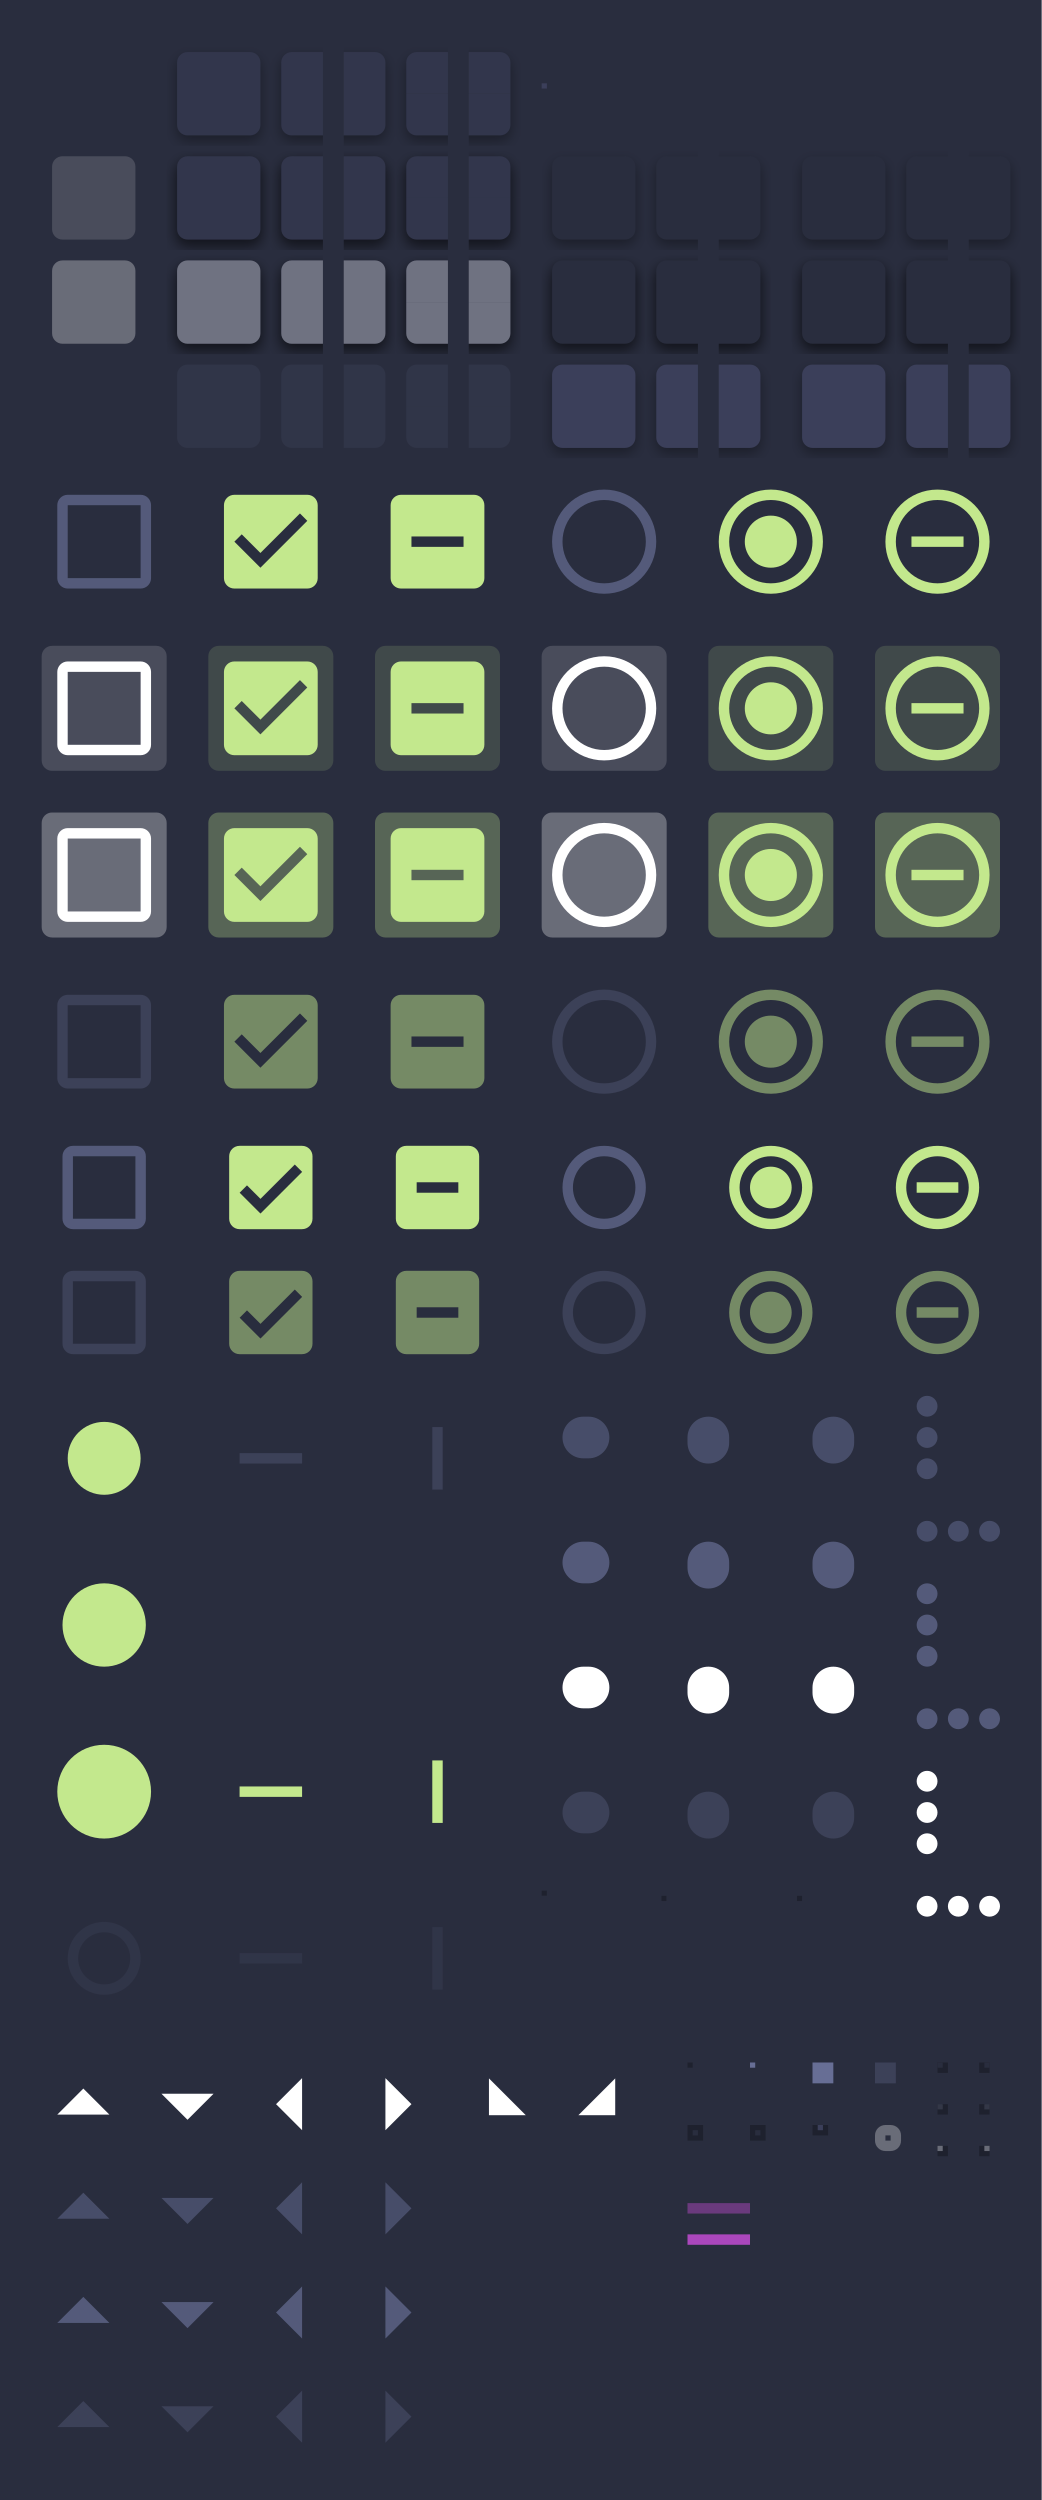
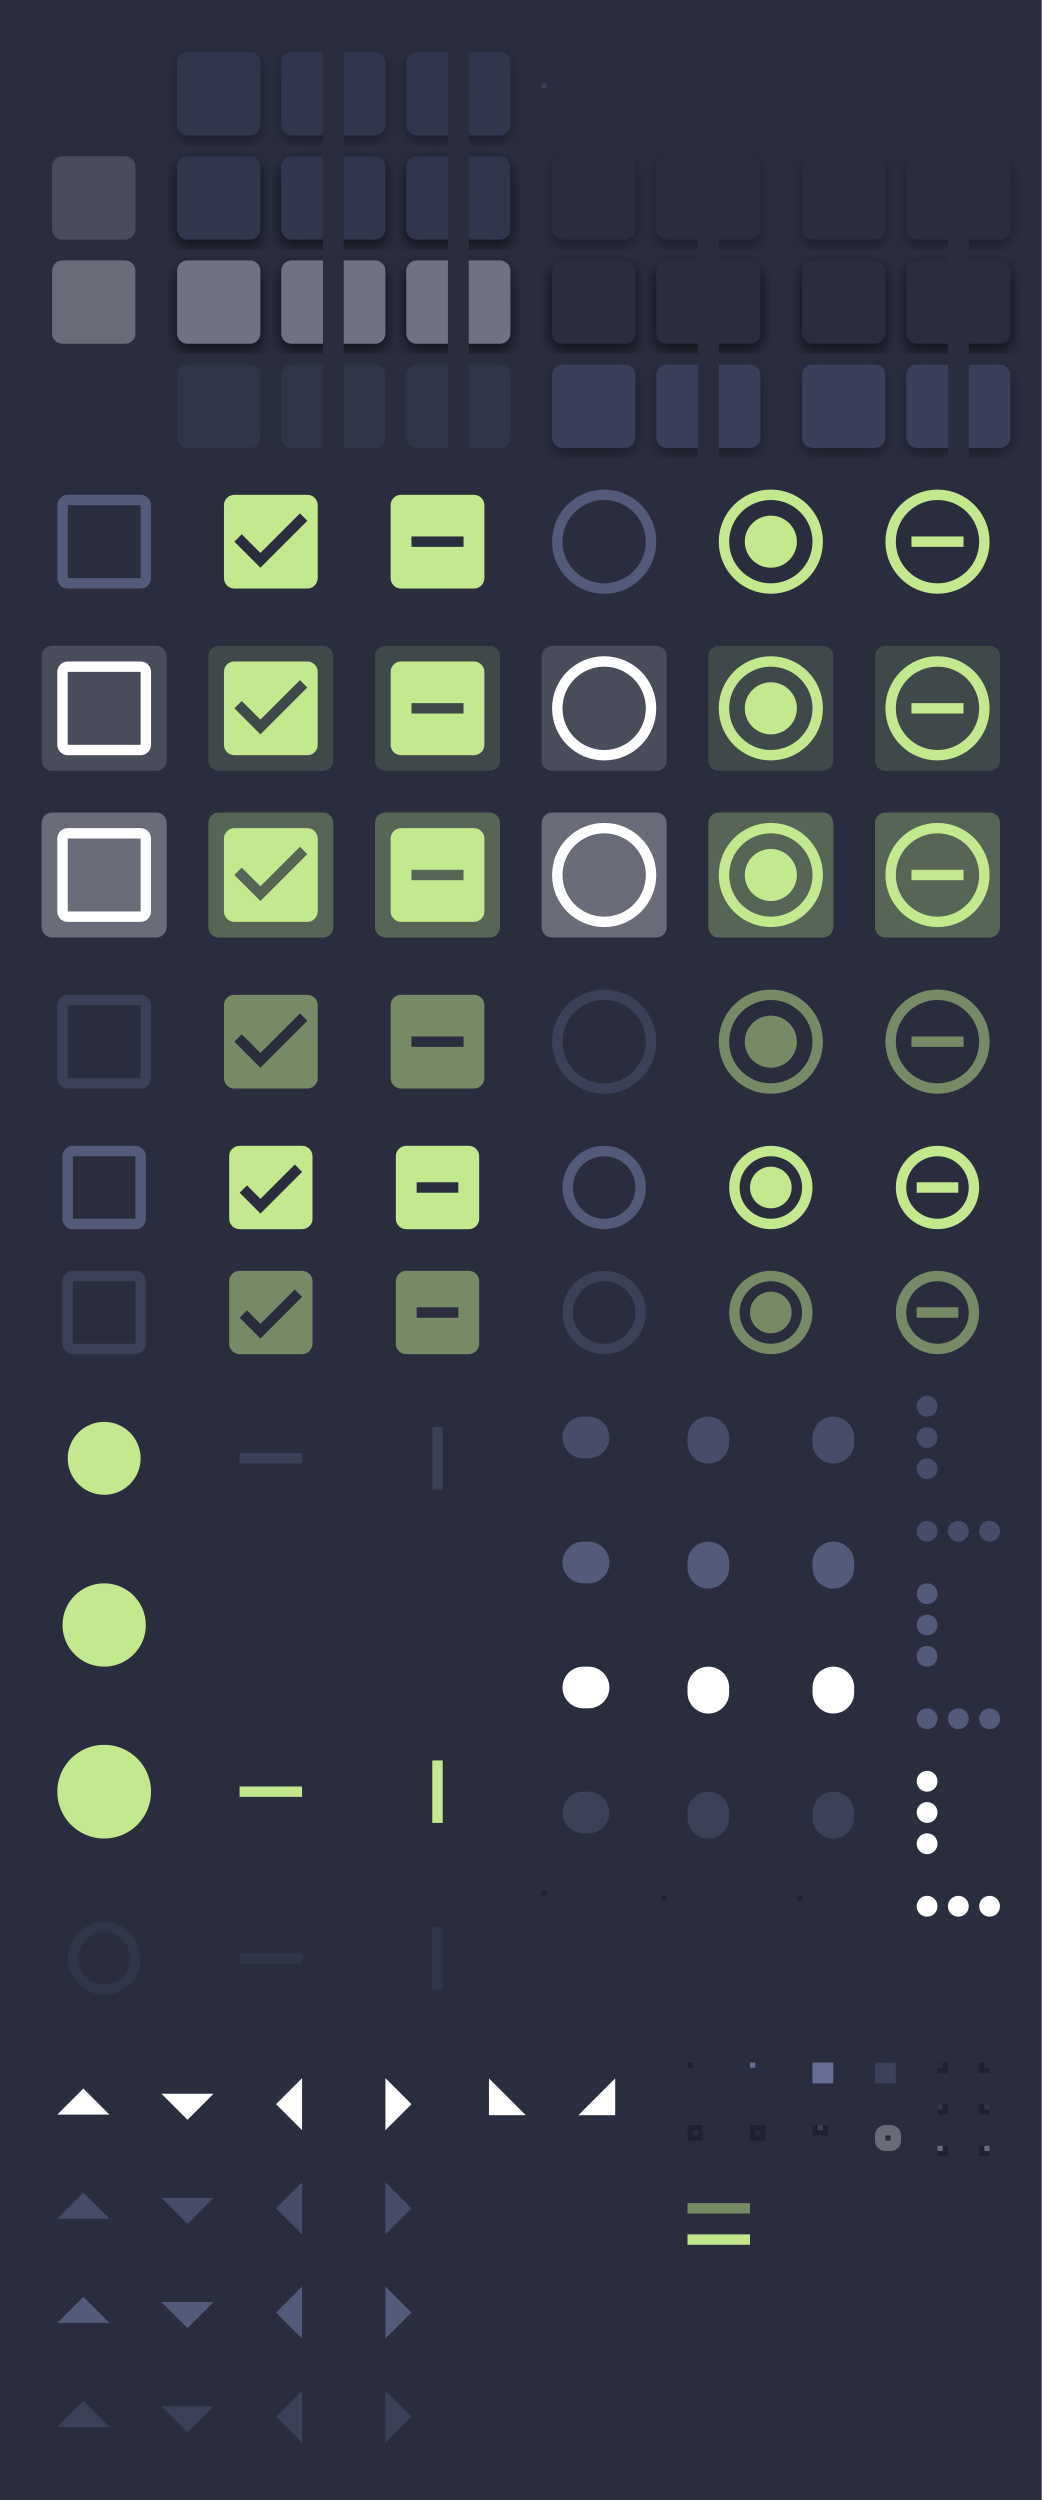
<svg xmlns="http://www.w3.org/2000/svg" xmlns:xlink="http://www.w3.org/1999/xlink" width="200" height="480" viewBox="0 0 200 480" version="1.1" id="svg571">
  <rect width="200" height="480" fill="url(#color-bg)" id="rect6" />
  <defs id="defs418">
    <linearGradient id="color-fg">
      <stop stop-color="#FFFFFF" id="stop8" />
    </linearGradient>
    <linearGradient id="color-fg-disabled">
      <stop stop-color="#676E95" stop-opacity="0.5" id="stop11" />
    </linearGradient>
    <linearGradient id="color-fg-secondary">
      <stop stop-color="#676E95" stop-opacity="0.7" id="stop14" />
    </linearGradient>
    <linearGradient id="color-fg-secondary-disabled">
      <stop stop-color="#676E95" stop-opacity="0.3" id="stop17" />
    </linearGradient>
    <linearGradient id="color-divider">
      <stop stop-color="#676E95" stop-opacity="0.12" id="stop20" />
    </linearGradient>
    <linearGradient id="color-primary">
      <stop stop-color="#676E95" id="stop23" />
    </linearGradient>
    <linearGradient id="color-accent">
      <stop stop-color="#C3E88D" id="stop26" />
    </linearGradient>
    <linearGradient id="color-accent-insensitive">
      <stop stop-color="#C3E88D" stop-opacity="0.5" id="stop29" />
    </linearGradient>
    <linearGradient id="color-bg">
      <stop stop-color="#292D3E" id="stop32" />
    </linearGradient>
    <linearGradient id="color-bg-lighter">
      <stop stop-color="#32364C" id="stop35" />
    </linearGradient>
    <linearGradient id="color-base">
      <stop stop-color="#292D3E" id="stop38" />
    </linearGradient>
    <linearGradient id="color-base-alt">
      <stop stop-color="#3B3F5A" id="stop41" />
    </linearGradient>
    <linearGradient id="color-border">
      <stop stop-color="#000000" stop-opacity="0.26" id="stop44" />
    </linearGradient>
    <filter id="1" color-interpolation-filters="sRGB" x="0" y="0" width="1" height="1">
      <feFlood flood-color="#000000" flood-opacity="0.12" result="flood" id="feFlood47" />
      <feComposite operator="in" in="flood" in2="SourceGraphic" result="composite1" id="feComposite49" />
      <feGaussianBlur stdDeviation="1.5" in="composite1" result="blur" id="feGaussianBlur51" />
      <feOffset dx="0" dy="1" result="offset" id="feOffset53" />
      <feComposite in="SourceGraphic" in2="offset" result="fbSourceGraphic" id="feComposite55" />
      <feFlood flood-color="#000000" flood-opacity="0.24" result="flood" id="feFlood57" />
      <feComposite operator="in" in="flood" in2="fbSourceGraphic" result="composite1" id="feComposite59" />
      <feGaussianBlur stdDeviation="1" in="composite1" result="blur" id="feGaussianBlur61" />
      <feOffset dx="0" dy="1" result="offset" id="feOffset63" />
      <feComposite in="fbSourceGraphic" in2="offset" result="composite2" id="feComposite65" />
    </filter>
    <rect id="1x1" width="1" height="1" />
    <rect id="2x2" width="2" height="2" />
    <rect id="4x4" width="4" height="4" />
    <rect id="16x16" width="16" height="16" opacity="0" />
    <rect id="17x17" width="17" height="17" opacity="0" />
    <rect id="24x24" width="24" height="24" opacity="0" />
    <clipPath id="left">
      <rect width="10" height="20" id="rect74" />
    </clipPath>
    <clipPath id="right">
      <rect width="10" height="20" x="10" id="rect77" />
    </clipPath>
    <clipPath id="left-top">
      <rect width="10" height="10" id="rect80" />
    </clipPath>
    <clipPath id="left-bottom">
      <rect width="10" height="10" y="10" id="rect83" />
    </clipPath>
    <clipPath id="right-top">
      <rect width="10" height="10" x="10" id="rect86" />
    </clipPath>
    <clipPath id="right-bottom">
      <rect width="10" height="10" x="10" y="10" id="rect89" />
    </clipPath>
    <g id="base-box">
      <rect width="20" height="20" opacity="0" id="rect92" />
      <rect x="2" y="2" width="16" height="16" rx="2" ry="2" id="rect94" />
    </g>
    <use xlink:href="#base-box" id="base-flat-button" fill="url(#color-fg)" opacity="0" />
    <use xlink:href="#base-box" id="base-flat-button-hover" fill="url(#color-fg)" opacity="0.15" />
    <use xlink:href="#base-box" id="base-flat-button-active" fill="url(#color-fg)" opacity="0.3" />
    <use xlink:href="#base-box" id="base-flat-button-insensitive" fill="url(#color-fg)" opacity="0" />
    <use xlink:href="#base-box" id="base-button" fill="url(#color-bg-lighter)" filter="url(#1)" />
    <use xlink:href="#base-button" id="base-button-hover" filter="url(#1)" />
    <g id="base-button-active">
      <use xlink:href="#base-button-hover" id="use103" />
      <use xlink:href="#base-flat-button-active" id="use105" />
    </g>
    <use xlink:href="#base-box" id="base-button-insensitive" fill="url(#color-divider)" />
    <use xlink:href="#1x1" id="base-entry-background" fill="url(#color-base)" />
    <use xlink:href="#1x1" id="base-entry-background-insensitive" fill="url(#color-base-alt)" />
    <use xlink:href="#base-box" id="base-entry-box" fill="url(#color-base)" filter="url(#1)" />
    <use xlink:href="#base-entry-box" id="base-entry-box-active" filter="url(#1)" />
    <use xlink:href="#base-box" id="base-entry-box-insensitive" fill="url(#color-base-alt)" filter="url(#1)" />
    <rect id="background-fill" width="20" height="20" />
    <g id="base-entry">
      <use xlink:href="#background-fill" id="use115" />
      <use xlink:href="#base-entry-box" id="use117" />
    </g>
    <g id="base-entry-active">
      <use xlink:href="#background-fill" id="use120" />
      <use xlink:href="#base-entry-box-active" id="use122" />
    </g>
    <g id="base-entry-insensitive">
      <use xlink:href="#background-fill" id="use125" />
      <use xlink:href="#base-entry-box-insensitive" id="use127" />
    </g>
    <use clip-path="url(#left)" xlink:href="#base-button" id="base-combo-rtl-button" />
    <use clip-path="url(#left)" xlink:href="#base-button-hover" id="base-combo-rtl-button-hover" />
    <use clip-path="url(#left)" xlink:href="#base-button-active" id="base-combo-rtl-button-active" />
    <use clip-path="url(#left)" xlink:href="#base-button-insensitive" id="base-combo-rtl-button-insensitive" />
    <use clip-path="url(#right)" xlink:href="#base-button" id="base-combo-ltr-button" />
    <use clip-path="url(#right)" xlink:href="#base-button-hover" id="base-combo-ltr-button-hover" />
    <use clip-path="url(#right)" xlink:href="#base-button-active" id="base-combo-ltr-button-active" />
    <use clip-path="url(#right)" xlink:href="#base-button-insensitive" id="base-combo-ltr-button-insensitive" />
    <use clip-path="url(#left-top)" xlink:href="#base-button" id="base-spin-rtl-up" />
    <use clip-path="url(#left-top)" xlink:href="#base-button-hover" id="base-spin-rtl-up-hover" />
    <use clip-path="url(#left-top)" xlink:href="#base-button-active" id="base-spin-rtl-up-active" />
    <use clip-path="url(#left-top)" xlink:href="#base-button-insensitive" id="base-spin-rtl-up-insensitive" />
    <use clip-path="url(#left-bottom)" xlink:href="#base-button" id="base-spin-rtl-down" />
    <use clip-path="url(#left-bottom)" xlink:href="#base-button-hover" id="base-spin-rtl-down-hover" />
    <use clip-path="url(#left-bottom)" xlink:href="#base-button-active" id="base-spin-rtl-down-active" />
    <use clip-path="url(#left-bottom)" xlink:href="#base-button-insensitive" id="base-spin-rtl-down-insensitive" />
    <use clip-path="url(#right-top)" xlink:href="#base-button" id="base-spin-ltr-up" />
    <use clip-path="url(#right-top)" xlink:href="#base-button-hover" id="base-spin-ltr-up-hover" />
    <use clip-path="url(#right-top)" xlink:href="#base-button-active" id="base-spin-ltr-up-active" />
    <use clip-path="url(#right-top)" xlink:href="#base-button-insensitive" id="base-spin-ltr-up-insensitive" />
    <use clip-path="url(#right-bottom)" xlink:href="#base-button" id="base-spin-ltr-down" />
    <use clip-path="url(#right-bottom)" xlink:href="#base-button-hover" id="base-spin-ltr-down-hover" />
    <use clip-path="url(#right-bottom)" xlink:href="#base-button-active" id="base-spin-ltr-down-active" />
    <use clip-path="url(#right-bottom)" xlink:href="#base-button-insensitive" id="base-spin-ltr-down-insensitive" />
    <use clip-path="url(#left)" xlink:href="#base-entry" id="base-combo-ltr-entry" />
    <use clip-path="url(#left)" xlink:href="#base-entry-active" id="base-combo-ltr-entry-active" />
    <use clip-path="url(#left)" xlink:href="#base-entry-insensitive" id="base-combo-ltr-entry-insensitive" />
    <use clip-path="url(#right)" xlink:href="#base-entry" id="base-combo-rtl-entry" />
    <use clip-path="url(#right)" xlink:href="#base-entry-active" id="base-combo-rtl-entry-active" />
    <use clip-path="url(#right)" xlink:href="#base-entry-insensitive" id="base-combo-rtl-entry-insensitive" />
    <path id="checkbox-unchecked-path" d="M19 5v14H5V5h14m0-2H5c-1.1 0-2 .9-2 2v14c0 1.1.9 2 2 2h14c1.1 0 2-.9 2-2V5c0-1.1-.9-2-2-2z" />
    <path id="checkbox-checked-path" d="M19 3H5c-1.11 0-2 .9-2 2v14c0 1.1.89 2 2 2h14c1.11 0 2-.9 2-2V5c0-1.1-.89-2-2-2zm-9 14l-5-5 1.41-1.41L10 14.17l7.59-7.59L19 8l-9 9z" />
    <path id="checkbox-mixed-path" d="M19 3H5c-1.1 0-2 .9-2 2v14c0 1.1.9 2 2 2h14c1.1 0 2-.9 2-2V5c0-1.1-.9-2-2-2zm-2 10H7v-2h10v2z" />
    <path id="radio-unchecked-path" d="M12 2C6.48 2 2 6.48 2 12s4.48 10 10 10 10-4.48 10-10S17.52 2 12 2zm0 18c-4.42 0-8-3.58-8-8s3.58-8 8-8 8 3.58 8 8-3.58 8-8 8z" />
    <path id="radio-checked-path" d="M12 7c-2.76 0-5 2.24-5 5s2.24 5 5 5 5-2.24 5-5-2.24-5-5-5zm0-5C6.48 2 2 6.48 2 12s4.48 10 10 10 10-4.48 10-10S17.52 2 12 2zm0 18c-4.42 0-8-3.58-8-8s3.58-8 8-8 8 3.58 8 8-3.58 8-8 8z" />
    <path id="radio-mixed-path" d="m12 2c-5.52 0-10 4.48-10 10s4.48 10 10 10 10-4.48 10-10-4.48-10-10-10zm0 2c4.42 0 8 3.58 8 8s-3.58 8-8 8-8-3.58-8-8 3.58-8 8-8zm-5 7v2h10v-2h-10z" />
    <path id="menu-checkbox-unchecked-path" d="m2 0a2 2 0 0 0 -2 2v12a2 2 0 0 0 2 2h12a2 2 0 0 0 2 -2v-12a2 2 0 0 0 -2 -2h-12zm0 2h12v12h-12v-12z" />
    <path id="menu-checkbox-checked-path" d="m2 0a2 2 0 0 0 -2 2v12a2 2 0 0 0 2 2h12a2 2 0 0 0 2 -2v-12a2 2 0 0 0 -2 -2h-12zm10.6 3.59l1.41 1.41-8 8-4-4 1.41-1.41 2.59 2.59 6.59-6.59z" />
    <path id="menu-checkbox-mixed-path" d="m2 0a2 2 0 0 0 -2 2v12a2 2 0 0 0 2 2h12a2 2 0 0 0 2 -2v-12a2 2 0 0 0 -2 -2h-12zm2 7h8v2h-8v-2z" />
    <path id="menu-radio-unchecked-path" d="m8 0a8 8 0 0 0 -8 8 8 8 0 0 0 8 8 8 8 0 0 0 8 -8 8 8 0 0 0 -8 -8zm0 2a6 6 0 0 1 6 6 6 6 0 0 1 -6 6 6 6 0 0 1 -6 -6 6 6 0 0 1 6 -6z" />
    <path id="menu-radio-checked-path" d="m8 0a8 8 0 0 0 -8 8 8 8 0 0 0 8 8 8 8 0 0 0 8 -8 8 8 0 0 0 -8 -8zm0 2a6 6 0 0 1 6 6 6 6 0 0 1 -6 6 6 6 0 0 1 -6 -6 6 6 0 0 1 6 -6zm0 2a4 4 0 0 0 -4 4 4 4 0 0 0 4 4 4 4 0 0 0 4 -4 4 4 0 0 0 -4 -4z" />
    <path id="menu-radio-mixed-path" d="m8 0a8 8 0 0 0 -8 8 8 8 0 0 0 8 8 8 8 0 0 0 8 -8 8 8 0 0 0 -8 -8zm0 2a6 6 0 0 1 6 6 6 6 0 0 1 -6 6 6 6 0 0 1 -6 -6 6 6 0 0 1 6 -6zm-4 5v2h8v-2h-8z" />
    <rect id="button-fill" width="24" height="24" rx="2" ry="2" />
    <g id="base-checkbox-unchecked">
      <use xlink:href="#button-fill" opacity="0" id="use173" />
      <use xlink:href="#checkbox-unchecked-path" id="use175" />
    </g>
    <g id="base-checkbox-unchecked-hover">
      <use xlink:href="#button-fill" opacity="0.15" id="use178" />
      <use xlink:href="#checkbox-unchecked-path" id="use180" />
    </g>
    <g id="base-checkbox-unchecked-active">
      <use xlink:href="#button-fill" opacity="0.3" id="use183" />
      <use xlink:href="#checkbox-unchecked-path" id="use185" />
    </g>
    <g id="base-checkbox-checked">
      <use xlink:href="#button-fill" opacity="0" id="use188" />
      <use xlink:href="#checkbox-checked-path" id="use190" />
    </g>
    <g id="base-checkbox-checked-hover">
      <use xlink:href="#button-fill" opacity="0.15" id="use193" />
      <use xlink:href="#checkbox-checked-path" id="use195" />
    </g>
    <g id="base-checkbox-checked-active">
      <use xlink:href="#button-fill" opacity="0.3" id="use198" />
      <use xlink:href="#checkbox-checked-path" id="use200" />
    </g>
    <g id="base-checkbox-mixed">
      <use xlink:href="#button-fill" opacity="0" id="use203" />
      <use xlink:href="#checkbox-mixed-path" id="use205" />
    </g>
    <g id="base-checkbox-mixed-hover">
      <use xlink:href="#button-fill" opacity="0.15" id="use208" />
      <use xlink:href="#checkbox-mixed-path" id="use210" />
    </g>
    <g id="base-checkbox-mixed-active">
      <use xlink:href="#button-fill" opacity="0.3" id="use213" />
      <use xlink:href="#checkbox-mixed-path" id="use215" />
    </g>
    <g id="base-radio-unchecked">
      <use xlink:href="#button-fill" opacity="0" id="use218" />
      <use xlink:href="#radio-unchecked-path" id="use220" />
    </g>
    <g id="base-radio-unchecked-hover">
      <use xlink:href="#button-fill" opacity="0.15" id="use223" />
      <use xlink:href="#radio-unchecked-path" id="use225" />
    </g>
    <g id="base-radio-unchecked-active">
      <use xlink:href="#button-fill" opacity="0.3" id="use228" />
      <use xlink:href="#radio-unchecked-path" id="use230" />
    </g>
    <g id="base-radio-checked">
      <use xlink:href="#button-fill" opacity="0" id="use233" />
      <use xlink:href="#radio-checked-path" id="use235" />
    </g>
    <g id="base-radio-checked-hover">
      <use xlink:href="#button-fill" opacity="0.15" id="use238" />
      <use xlink:href="#radio-checked-path" id="use240" />
    </g>
    <g id="base-radio-checked-active">
      <use xlink:href="#button-fill" opacity="0.3" id="use243" />
      <use xlink:href="#radio-checked-path" id="use245" />
    </g>
    <g id="base-radio-mixed">
      <use xlink:href="#button-fill" opacity="0" id="use248" />
      <use xlink:href="#radio-mixed-path" id="use250" />
    </g>
    <g id="base-radio-mixed-hover">
      <use xlink:href="#button-fill" opacity="0.15" id="use253" />
      <use xlink:href="#radio-mixed-path" id="use255" />
    </g>
    <g id="base-radio-mixed-active">
      <use xlink:href="#button-fill" opacity="0.3" id="use258" />
      <use xlink:href="#radio-mixed-path" id="use260" />
    </g>
    <g id="base-menu-checkbox-unchecked">
      <use xlink:href="#16x16" id="use263" />
      <use xlink:href="#menu-checkbox-unchecked-path" id="use265" />
    </g>
    <g id="base-menu-checkbox-checked">
      <use xlink:href="#16x16" id="use268" />
      <use xlink:href="#menu-checkbox-checked-path" id="use270" />
    </g>
    <g id="base-menu-checkbox-mixed">
      <use xlink:href="#16x16" id="use273" />
      <use xlink:href="#menu-checkbox-mixed-path" id="use275" />
    </g>
    <g id="base-menu-radio-unchecked">
      <use xlink:href="#16x16" id="use278" />
      <use xlink:href="#menu-radio-unchecked-path" id="use280" />
    </g>
    <g id="base-menu-radio-checked">
      <use xlink:href="#16x16" id="use283" />
      <use xlink:href="#menu-radio-checked-path" id="use285" />
    </g>
    <g id="base-menu-radio-mixed">
      <use xlink:href="#16x16" id="use288" />
      <use xlink:href="#menu-radio-mixed-path" id="use290" />
    </g>
    <g id="base-scale-slider">
      <use xlink:href="#24x24" id="use293" />
      <circle cx="12" cy="12" r="7" fill="url(#color-accent)" id="circle295" />
    </g>
    <g id="base-scale-slider-hover">
      <use xlink:href="#24x24" id="use298" />
      <circle cx="12" cy="12" r="8" fill="url(#color-accent)" id="circle300" />
    </g>
    <g id="base-scale-slider-active">
      <use xlink:href="#24x24" id="use303" />
      <circle cx="12" cy="12" r="9" fill="url(#color-accent)" id="circle305" />
    </g>
    <g id="base-scale-slider-insensitive">
      <use xlink:href="#24x24" id="use308" />
      <circle cx="12" cy="12" r="7" fill="url(#color-bg)" id="circle310" />
      <circle cx="12" cy="12" r="6" fill="none" stroke="url(#color-divider)" stroke-width="2" id="circle312" />
    </g>
    <g id="base-scale-horz-trough">
      <use xlink:href="#24x24" id="use315" />
      <rect width="12" height="2" x="6" y="11" id="rect317" />
    </g>
    <g id="base-scale-vert-trough">
      <use xlink:href="#24x24" id="use320" />
      <rect width="2" height="12" x="11" y="6" id="rect322" />
    </g>
    <g id="base-scrollbar-horz-slider">
      <use xlink:href="#17x17" y="-1" id="use325" />
      <rect width="9" height="8" x="4" y="4" ry="4" id="rect327" />
    </g>
    <g id="base-scrollbar-horz-trough">
      <use xlink:href="#base-border" y="-1" id="use330" />
      <use xlink:href="#base-entry-background" id="use332" />
    </g>
    <use xlink:href="#base-scrollbar-horz-slider" id="base-scrollbar-vert-ltr-slider" transform="rotate(-90 8.5 8.5)" />
    <use xlink:href="#base-scrollbar-horz-trough" id="base-scrollbar-vert-ltr-trough" transform="rotate(-90 0.5 0.5)" />
    <use xlink:href="#base-scrollbar-horz-slider" id="base-scrollbar-vert-rtl-slider" transform="rotate(90 8 8)" />
    <use xlink:href="#base-scrollbar-horz-trough" id="base-scrollbar-vert-rtl-trough" transform="rotate(90 0.5 0.5)" />
    <g id="base-handle-horz">
      <circle cx="2" cy="2" r="2" id="circle339" />
      <circle cx="8" cy="2" r="2" id="circle341" />
      <circle cx="14" cy="2" r="2" id="circle343" />
    </g>
    <use xlink:href="#base-handle-horz" id="base-handle-vert" transform="rotate(90 2 2)" />
    <path id="pan-path" d="M 13,6 8,11 3,6 Z" />
    <g id="base-pan-down">
      <use xlink:href="#16x16" id="use348" />
      <use xlink:href="#pan-path" id="use350" />
    </g>
    <g id="base-pan-up">
      <use xlink:href="#16x16" id="use353" />
      <use xlink:href="#pan-path" transform="rotate(180 8 8)" id="use355" />
    </g>
    <g id="base-pan-left">
      <use xlink:href="#16x16" id="use358" />
      <use xlink:href="#pan-path" transform="rotate(90 8 8)" id="use360" />
    </g>
    <g id="base-pan-right">
      <use xlink:href="#16x16" id="use363" />
      <use xlink:href="#pan-path" transform="rotate(-90 8 8)" id="use365" />
    </g>
    <g id="base-pan-left-semi">
      <use xlink:href="#16x16" id="use368" />
      <use xlink:href="#pan-path" transform="rotate(45 8 8)" id="use370" />
    </g>
    <g id="base-pan-right-semi">
      <use xlink:href="#16x16" id="use373" />
      <use xlink:href="#pan-path" transform="rotate(-45 8 8)" id="use375" />
    </g>
    <use xlink:href="#1x1" id="base-border" fill="url(#color-border)" />
    <use xlink:href="#1x1" id="base-tab" fill="url(#color-primary)" />
    <use xlink:href="#4x4" id="base-progressbar-progress" fill="url(#color-primary)" />
    <g id="base-progressbar-trough">
      <use xlink:href="#4x4" fill="url(#color-bg)" id="use381" />
      <use xlink:href="#base-progressbar-progress" opacity="0.3" id="use383" />
    </g>
    <rect id="base-frame" x="0.5" y="0.5" width="2" height="2" fill="none" stroke="url(#color-border)" stroke-width="1" />
    <g id="base-frame-notebook">
      <rect width="3" height="3" fill="url(#color-border)" id="rect387" />
      <use xlink:href="#1x1" x="1" y="1" fill="url(#color-base)" id="use389" />
    </g>
    <g id="base-frame-inline">
      <rect width="3" height="2" fill="url(#color-border)" id="rect392" />
      <use xlink:href="#1x1" x="1" fill="url(#color-base-alt)" id="use394" />
    </g>
    <rect id="base-focus" x="1" y="1" width="3" height="3" rx="1" ry="1" fill="none" stroke="url(#color-fg)" stroke-width="2" opacity="0.3" />
    <g id="base-treeview-ltr-button">
      <use xlink:href="#2x2" fill="url(#color-base)" id="use398" />
      <use xlink:href="#2x2" fill="url(#color-border)" id="use400" />
      <use xlink:href="#1x1" fill="url(#color-base)" id="use402" />
    </g>
    <g id="base-treeview-ltr-button-hover">
      <use xlink:href="#base-treeview-ltr-button" id="use405" />
      <use xlink:href="#1x1" fill="url(#color-fg)" opacity="0.05" id="use407" />
    </g>
    <g id="base-treeview-ltr-button-active">
      <use xlink:href="#base-treeview-ltr-button" id="use410" />
      <use xlink:href="#1x1" fill="url(#color-fg)" opacity="0.3" id="use412" />
    </g>
    <use xlink:href="#base-treeview-ltr-button" id="base-treeview-rtl-button" transform="scale(-1 1)" />
    <use xlink:href="#base-treeview-ltr-button-hover" id="base-treeview-rtl-button-hover" transform="scale(-1 1)" />
    <use xlink:href="#base-treeview-ltr-button-active" id="base-treeview-rtl-button-active" transform="scale(-1 1)" />
    <linearGradient xlink:href="#color-bg" id="linearGradient1380" />
    <linearGradient xlink:href="#color-bg" id="linearGradient1382" />
    <linearGradient xlink:href="#color-bg" id="linearGradient1384" />
    <linearGradient xlink:href="#color-bg" id="linearGradient1386" />
    <linearGradient xlink:href="#color-bg" id="linearGradient1388" />
    <linearGradient xlink:href="#color-bg" id="linearGradient1390" />
    <linearGradient xlink:href="#color-bg" id="linearGradient1392" />
    <linearGradient xlink:href="#color-bg" id="linearGradient1394" />
    <linearGradient xlink:href="#color-bg" id="linearGradient1396" />
  </defs>
  <use x="8" y="8" xlink:href="#base-flat-button" id="flat-button" />
  <use x="8" y="28" xlink:href="#base-flat-button-hover" id="flat-button-hover" />
  <use x="8" y="48" xlink:href="#base-flat-button-active" id="flat-button-active" />
  <use x="8" y="68" xlink:href="#base-flat-button-insensitive" id="flat-button-insensitive" />
  <use x="32" y="8" xlink:href="#base-button" id="button" />
  <use x="32" y="28" xlink:href="#base-button-hover" id="button-hover" />
  <use x="32" y="48" xlink:href="#base-button-active" id="button-active" />
  <use x="32" y="68" xlink:href="#base-button-insensitive" id="button-insensitive" />
  <use x="52" y="8" xlink:href="#base-combo-rtl-button" id="combo-rtl-button" />
  <use x="52" y="28" xlink:href="#base-combo-rtl-button-hover" id="combo-rtl-button-hover" />
  <use x="52" y="48" xlink:href="#base-combo-rtl-button-active" id="combo-rtl-button-active" />
  <use x="52" y="68" xlink:href="#base-combo-rtl-button-insensitive" id="combo-rtl-button-insensitive" />
  <use x="56" y="8" xlink:href="#base-combo-ltr-button" id="combo-ltr-button" />
  <use x="56" y="28" xlink:href="#base-combo-ltr-button-hover" id="combo-ltr-button-hover" />
  <use x="56" y="48" xlink:href="#base-combo-ltr-button-active" id="combo-ltr-button-active" />
  <use x="56" y="68" xlink:href="#base-combo-ltr-button-insensitive" id="combo-ltr-button-insensitive" />
  <use x="76" y="8" xlink:href="#base-spin-rtl-up" id="spin-rtl-up" />
  <use x="76" y="28" xlink:href="#base-spin-rtl-up-hover" id="spin-rtl-up-hover" />
  <use x="76" y="48" xlink:href="#base-spin-rtl-up-active" id="spin-rtl-up-active" />
  <use x="76" y="68" xlink:href="#base-spin-rtl-up-insensitive" id="spin-rtl-up-insensitive" />
  <use x="76" y="8" xlink:href="#base-spin-rtl-down" id="spin-rtl-down" />
  <use x="76" y="28" xlink:href="#base-spin-rtl-down-hover" id="spin-rtl-down-hover" />
  <use x="76" y="48" xlink:href="#base-spin-rtl-down-active" id="spin-rtl-down-active" />
  <use x="76" y="68" xlink:href="#base-spin-rtl-down-insensitive" id="spin-rtl-down-insensitive" />
  <use x="80" y="8" xlink:href="#base-spin-ltr-up" id="spin-ltr-up" />
  <use x="80" y="28" xlink:href="#base-spin-ltr-up-hover" id="spin-ltr-up-hover" />
  <use x="80" y="48" xlink:href="#base-spin-ltr-up-active" id="spin-ltr-up-active" />
  <use x="80" y="68" xlink:href="#base-spin-ltr-up-insensitive" id="spin-ltr-up-insensitive" />
  <use x="80" y="8" xlink:href="#base-spin-ltr-down" id="spin-ltr-down" />
  <use x="80" y="28" xlink:href="#base-spin-ltr-down-hover" id="spin-ltr-down-hover" />
  <use x="80" y="48" xlink:href="#base-spin-ltr-down-active" id="spin-ltr-down-active" />
  <use x="80" y="68" xlink:href="#base-spin-ltr-down-insensitive" id="spin-ltr-down-insensitive" />
  <use x="104" y="8" xlink:href="#base-entry-background" id="entry-background" />
  <use x="104" y="16" xlink:href="#base-entry-background-insensitive" id="entry-background-insensitive" />
  <use x="104" y="28" xlink:href="#base-entry" fill="url(#color-bg)" id="entry" />
  <use x="104" y="48" xlink:href="#base-entry-active" fill="url(#color-bg)" id="entry-active" />
  <use x="104" y="68" xlink:href="#base-entry-insensitive" fill="url(#color-bg)" id="entry-insensitive" />
  <use x="124" y="28" xlink:href="#base-combo-ltr-entry" fill="url(#color-bg)" id="combo-ltr-entry" />
  <use x="124" y="48" xlink:href="#base-combo-ltr-entry-active" fill="url(#color-bg)" id="combo-ltr-entry-active" />
  <use x="124" y="68" xlink:href="#base-combo-ltr-entry-insensitive" fill="url(#color-bg)" id="combo-ltr-entry-insensitive" />
  <use x="128" y="28" xlink:href="#base-combo-rtl-entry" fill="url(#color-bg)" id="combo-rtl-entry" />
  <use x="128" y="48" xlink:href="#base-combo-rtl-entry-active" fill="url(#color-bg)" id="combo-rtl-entry-active" />
  <use x="128" y="68" xlink:href="#base-combo-rtl-entry-insensitive" fill="url(#color-bg)" id="combo-rtl-entry-insensitive" />
  <use x="152" y="28" xlink:href="#base-entry" fill="url(#color-base)" id="notebook-entry" style="fill-opacity:1;fill:url(#linearGradient1396)" />
  <use x="152" y="48" xlink:href="#base-entry-active" fill="url(#color-base)" id="notebook-entry-active" style="fill-opacity:1;fill:url(#linearGradient1390)" />
  <use x="152" y="68" xlink:href="#base-entry-insensitive" fill="url(#color-base)" id="notebook-entry-insensitive" style="fill-opacity:1;fill:url(#linearGradient1380)" />
  <use x="172" y="28" xlink:href="#base-combo-ltr-entry" fill="url(#color-base)" id="notebook-combo-ltr-entry" style="fill-opacity:1;fill:url(#linearGradient1394)" />
  <use x="172" y="48" xlink:href="#base-combo-ltr-entry-active" fill="url(#color-base)" id="notebook-combo-ltr-entry-active" style="fill-opacity:1;fill:url(#linearGradient1388)" />
  <use x="172" y="68" xlink:href="#base-combo-ltr-entry-insensitive" fill="url(#color-base)" id="notebook-combo-ltr-entry-insensitive" style="fill-opacity:1;fill:url(#linearGradient1382)" />
  <use x="176" y="28" xlink:href="#base-combo-rtl-entry" fill="url(#color-base)" id="notebook-combo-rtl-entry" style="fill-opacity:1;fill:url(#linearGradient1392)" />
  <use x="176" y="48" xlink:href="#base-combo-rtl-entry-active" fill="url(#color-base)" id="notebook-combo-rtl-entry-active" style="fill-opacity:1;fill:url(#linearGradient1386)" />
  <use x="176" y="68" xlink:href="#base-combo-rtl-entry-insensitive" fill="url(#color-base)" id="notebook-combo-rtl-entry-insensitive" style="fill-opacity:1;fill:url(#linearGradient1384)" />
  <use x="8" y="92" xlink:href="#base-checkbox-unchecked" fill="url(#color-fg-secondary)" id="checkbox-unchecked" />
  <use x="8" y="124" xlink:href="#base-checkbox-unchecked-hover" fill="url(#color-fg)" id="checkbox-unchecked-hover" />
  <use x="8" y="156" xlink:href="#base-checkbox-unchecked-active" fill="url(#color-fg)" id="checkbox-unchecked-active" />
  <use x="8" y="188" xlink:href="#base-checkbox-unchecked" fill="url(#color-fg-secondary-disabled)" id="checkbox-unchecked-insensitive" />
  <use x="40" y="92" xlink:href="#base-checkbox-checked" fill="url(#color-accent)" id="checkbox-checked" />
  <use x="40" y="124" xlink:href="#base-checkbox-checked-hover" fill="url(#color-accent)" id="checkbox-checked-hover" />
  <use x="40" y="156" xlink:href="#base-checkbox-checked-active" fill="url(#color-accent)" id="checkbox-checked-active" />
  <use x="40" y="188" xlink:href="#base-checkbox-checked" fill="url(#color-accent-insensitive)" id="checkbox-checked-insensitive" />
  <use x="72" y="92" xlink:href="#base-checkbox-mixed" fill="url(#color-accent)" id="checkbox-mixed" />
  <use x="72" y="124" xlink:href="#base-checkbox-mixed-hover" fill="url(#color-accent)" id="checkbox-mixed-hover" />
  <use x="72" y="156" xlink:href="#base-checkbox-mixed-active" fill="url(#color-accent)" id="checkbox-mixed-active" />
  <use x="72" y="188" xlink:href="#base-checkbox-mixed" fill="url(#color-accent-insensitive)" id="checkbox-mixed-insensitive" />
  <use x="104" y="92" xlink:href="#base-radio-unchecked" fill="url(#color-fg-secondary)" id="radio-unchecked" />
  <use x="104" y="124" xlink:href="#base-radio-unchecked-hover" fill="url(#color-fg)" id="radio-unchecked-hover" />
  <use x="104" y="156" xlink:href="#base-radio-unchecked-active" fill="url(#color-fg)" id="radio-unchecked-active" />
  <use x="104" y="188" xlink:href="#base-radio-unchecked" fill="url(#color-fg-secondary-disabled)" id="radio-unchecked-insensitive" />
  <use x="136" y="92" xlink:href="#base-radio-checked" fill="url(#color-accent)" id="radio-checked" />
  <use x="136" y="124" xlink:href="#base-radio-checked-hover" fill="url(#color-accent)" id="radio-checked-hover" />
  <use x="136" y="156" xlink:href="#base-radio-checked-active" fill="url(#color-accent)" id="radio-checked-active" />
  <use x="136" y="188" xlink:href="#base-radio-checked" fill="url(#color-accent-insensitive)" id="radio-checked-insensitive" />
  <use x="168" y="92" xlink:href="#base-radio-mixed" fill="url(#color-accent)" id="radio-mixed" />
  <use x="168" y="124" xlink:href="#base-radio-mixed-hover" fill="url(#color-accent)" id="radio-mixed-hover" />
  <use x="168" y="156" xlink:href="#base-radio-mixed-active" fill="url(#color-accent)" id="radio-mixed-active" />
  <use x="168" y="188" xlink:href="#base-radio-mixed" fill="url(#color-accent-insensitive)" id="radio-mixed-insensitive" />
  <use x="12" y="220" xlink:href="#base-menu-checkbox-unchecked" fill="url(#color-fg-secondary)" id="menu-checkbox-unchecked" />
  <use x="12" y="244" xlink:href="#base-menu-checkbox-unchecked" fill="url(#color-fg-secondary-disabled)" id="menu-checkbox-unchecked-insensitive" />
  <use x="44" y="220" xlink:href="#base-menu-checkbox-checked" fill="url(#color-accent)" id="menu-checkbox-checked" />
  <use x="44" y="244" xlink:href="#base-menu-checkbox-checked" fill="url(#color-accent-insensitive)" id="menu-checkbox-checked-insensitive" />
  <use x="76" y="220" xlink:href="#base-menu-checkbox-mixed" fill="url(#color-accent)" id="menu-checkbox-mixed" />
  <use x="76" y="244" xlink:href="#base-menu-checkbox-mixed" fill="url(#color-accent-insensitive)" id="menu-checkbox-mixed-insensitive" />
  <use x="108" y="220" xlink:href="#base-menu-radio-unchecked" fill="url(#color-fg-secondary)" id="menu-radio-unchecked" />
  <use x="108" y="244" xlink:href="#base-menu-radio-unchecked" fill="url(#color-fg-secondary-disabled)" id="menu-radio-unchecked-insensitive" />
  <use x="140" y="220" xlink:href="#base-menu-radio-checked" fill="url(#color-accent)" id="menu-radio-checked" />
  <use x="140" y="244" xlink:href="#base-menu-radio-checked" fill="url(#color-accent-insensitive)" id="menu-radio-checked-insensitive" />
  <use x="172" y="220" xlink:href="#base-menu-radio-mixed" fill="url(#color-accent)" id="menu-radio-mixed" />
  <use x="172" y="244" xlink:href="#base-menu-radio-mixed" fill="url(#color-accent-insensitive)" id="menu-radio-mixed-insensitive" />
  <use x="8" y="268" xlink:href="#base-scale-slider" id="scale-slider" />
  <use x="8" y="300" xlink:href="#base-scale-slider-hover" id="scale-slider-hover" />
  <use x="8" y="332" xlink:href="#base-scale-slider-active" id="scale-slider-active" />
  <use x="8" y="364" xlink:href="#base-scale-slider-insensitive" id="scale-slider-insensitive" />
  <use x="40" y="268" xlink:href="#base-scale-horz-trough" fill="url(#color-fg-secondary-disabled)" id="scale-horz-trough" />
  <use x="40" y="332" xlink:href="#base-scale-horz-trough" fill="url(#color-accent)" id="scale-horz-trough-active" />
  <use x="40" y="364" xlink:href="#base-scale-horz-trough" fill="url(#color-divider)" id="scale-horz-trough-insensitive" />
  <use x="72" y="268" xlink:href="#base-scale-vert-trough" fill="url(#color-fg-secondary-disabled)" id="scale-vert-trough" />
  <use x="72" y="332" xlink:href="#base-scale-vert-trough" fill="url(#color-accent)" id="scale-vert-trough-active" />
  <use x="72" y="364" xlink:href="#base-scale-vert-trough" fill="url(#color-divider)" id="scale-vert-trough-insensitive" />
  <use x="104" y="268" xlink:href="#base-scrollbar-horz-slider" fill="url(#color-fg-disabled)" id="scrollbar-horz-slider" />
  <use x="104" y="292" xlink:href="#base-scrollbar-horz-slider" fill="url(#color-fg-secondary)" id="scrollbar-horz-slider-hover" />
  <use x="104" y="316" xlink:href="#base-scrollbar-horz-slider" fill="url(#color-fg)" id="scrollbar-horz-slider-active" />
  <use x="104" y="340" xlink:href="#base-scrollbar-horz-slider" fill="url(#color-fg-secondary-disabled)" id="scrollbar-horz-slider-insensitive" />
  <use x="104" y="364" xlink:href="#base-scrollbar-horz-trough" id="scrollbar-horz-trough" />
  <use x="128" y="268" xlink:href="#base-scrollbar-vert-ltr-slider" fill="url(#color-fg-disabled)" id="scrollbar-vert-ltr-slider" />
  <use x="128" y="292" xlink:href="#base-scrollbar-vert-ltr-slider" fill="url(#color-fg-secondary)" id="scrollbar-vert-ltr-slider-hover" />
  <use x="128" y="316" xlink:href="#base-scrollbar-vert-ltr-slider" fill="url(#color-fg)" id="scrollbar-vert-ltr-slider-active" />
  <use x="128" y="340" xlink:href="#base-scrollbar-vert-ltr-slider" fill="url(#color-fg-secondary-disabled)" id="scrollbar-vert-ltr-slider-insensitive" />
  <use x="128" y="364" xlink:href="#base-scrollbar-vert-ltr-trough" id="scrollbar-vert-ltr-trough" />
  <use x="152" y="268" xlink:href="#base-scrollbar-vert-rtl-slider" fill="url(#color-fg-disabled)" id="scrollbar-vert-rtl-slider" />
  <use x="152" y="292" xlink:href="#base-scrollbar-vert-rtl-slider" fill="url(#color-fg-secondary)" id="scrollbar-vert-rtl-slider-hover" />
  <use x="152" y="316" xlink:href="#base-scrollbar-vert-rtl-slider" fill="url(#color-fg)" id="scrollbar-vert-rtl-slider-active" />
  <use x="152" y="340" xlink:href="#base-scrollbar-vert-rtl-slider" fill="url(#color-fg-secondary-disabled)" id="scrollbar-vert-rtl-slider-insensitive" />
  <use x="152" y="364" xlink:href="#base-scrollbar-vert-rtl-trough" id="scrollbar-vert-rtl-trough" />
  <use x="176" y="292" xlink:href="#base-handle-horz" fill="url(#color-fg-disabled)" id="handle-horz" />
  <use x="176" y="328" xlink:href="#base-handle-horz" fill="url(#color-fg-secondary)" id="handle-horz-hover" />
  <use x="176" y="364" xlink:href="#base-handle-horz" fill="url(#color-fg)" id="handle-horz-active" />
  <use x="176" y="268" xlink:href="#base-handle-vert" fill="url(#color-fg-disabled)" id="handle-vert" />
  <use x="176" y="304" xlink:href="#base-handle-vert" fill="url(#color-fg-secondary)" id="handle-vert-hover" />
  <use x="176" y="340" xlink:href="#base-handle-vert" fill="url(#color-fg)" id="handle-vert-active" />
  <use x="8" y="396" xlink:href="#base-pan-up" fill="url(#color-fg)" id="pan-up" />
  <use x="8" y="416" xlink:href="#base-pan-up" fill="url(#color-fg-disabled)" id="pan-up-insensitive" />
  <use x="8" y="436" xlink:href="#base-pan-up" fill="url(#color-fg-secondary)" id="pan-up-alt" />
  <use x="8" y="456" xlink:href="#base-pan-up" fill="url(#color-fg-secondary-disabled)" id="pan-up-alt-insensitive" />
  <use x="28" y="396" xlink:href="#base-pan-down" fill="url(#color-fg)" id="pan-down" />
  <use x="28" y="416" xlink:href="#base-pan-down" fill="url(#color-fg-disabled)" id="pan-down-insensitive" />
  <use x="28" y="436" xlink:href="#base-pan-down" fill="url(#color-fg-secondary)" id="pan-down-alt" />
  <use x="28" y="456" xlink:href="#base-pan-down" fill="url(#color-fg-secondary-disabled)" id="pan-down-alt-insensitive" />
  <use x="48" y="396" xlink:href="#base-pan-left" fill="url(#color-fg)" id="pan-left" />
  <use x="48" y="416" xlink:href="#base-pan-left" fill="url(#color-fg-disabled)" id="pan-left-insensitive" />
  <use x="48" y="436" xlink:href="#base-pan-left" fill="url(#color-fg-secondary)" id="pan-left-alt" />
  <use x="48" y="456" xlink:href="#base-pan-left" fill="url(#color-fg-secondary-disabled)" id="pan-left-alt-insensitive" />
  <use x="68" y="396" xlink:href="#base-pan-right" fill="url(#color-fg)" id="pan-right" />
  <use x="68" y="416" xlink:href="#base-pan-right" fill="url(#color-fg-disabled)" id="pan-right-insensitive" />
  <use x="68" y="436" xlink:href="#base-pan-right" fill="url(#color-fg-secondary)" id="pan-right-alt" />
  <use x="68" y="456" xlink:href="#base-pan-right" fill="url(#color-fg-secondary-disabled)" id="pan-right-alt-insensitive" />
  <use x="88" y="396" xlink:href="#base-pan-left-semi" fill="url(#color-fg)" id="pan-left-semi" />
  <use x="108" y="396" xlink:href="#base-pan-right-semi" fill="url(#color-fg)" id="pan-right-semi" />
  <use x="132" y="396" xlink:href="#base-border" id="border" />
  <use x="144" y="396" xlink:href="#base-tab" id="tab" />
  <use x="156" y="396" xlink:href="#base-progressbar-progress" id="progressbar-progress" />
  <use x="168" y="396" xlink:href="#base-progressbar-trough" id="progressbar-trough" />
  <use x="132" y="408" xlink:href="#base-frame" id="frame" />
  <use x="144" y="408" xlink:href="#base-frame-notebook" id="frame-notebook" />
  <use x="156" y="408" xlink:href="#base-frame-inline" id="frame-inline" />
  <use x="168" y="408" xlink:href="#base-focus" id="focus" />
  <use x="180" y="396" xlink:href="#base-treeview-ltr-button" id="treeview-ltr-button" />
  <use x="180" y="404" xlink:href="#base-treeview-ltr-button-hover" id="treeview-ltr-button-hover" />
  <use x="180" y="412" xlink:href="#base-treeview-ltr-button-active" id="treeview-ltr-button-active" />
  <use x="190" y="396" xlink:href="#base-treeview-rtl-button" id="treeview-rtl-button" />
  <use x="190" y="404" xlink:href="#base-treeview-rtl-button-hover" id="treeview-rtl-button-hover" />
  <use x="190" y="412" xlink:href="#base-treeview-rtl-button-active" id="treeview-rtl-button-active" />
  <rect style="display:inline;opacity:0.05;fill:none;fill-opacity:1;stroke:none;stroke-width:1.067;stroke-linecap:butt;stroke-linejoin:miter;stroke-miterlimit:4;stroke-dasharray:none;stroke-dashoffset:0;stroke-opacity:1" id="null" width="16" height="16" x="96" y="416" />
-   <rect style="opacity:0.5;fill:#AB47BC;fill-opacity:1;fill-rule:nonzero;stroke:none;stroke-width:0.816;stroke-opacity:1" id="pathbar_button_prelight" width="12" height="2" x="132" y="423" rx="0" ry="0" />
-   <rect ry="0" rx="0" y="429" x="132" height="2" width="12" id="pathbar_button_active" style="opacity:1;fill:#AB47BC;fill-opacity:1;fill-rule:nonzero;stroke:none;stroke-width:0.816;stroke-opacity:1" />
+   <rect style="opacity:0.5;fill:#C3E88D;fill-opacity:1;fill-rule:nonzero;stroke:none;stroke-width:0.816;stroke-opacity:1" id="pathbar_button_prelight" width="12" height="2" x="132" y="423" rx="0" ry="0" />
+   <rect ry="0" rx="0" y="429" x="132" height="2" width="12" id="pathbar_button_active" style="opacity:1;fill:#C3E88D;fill-opacity:1;fill-rule:nonzero;stroke:none;stroke-width:0.816;stroke-opacity:1" />
</svg>
